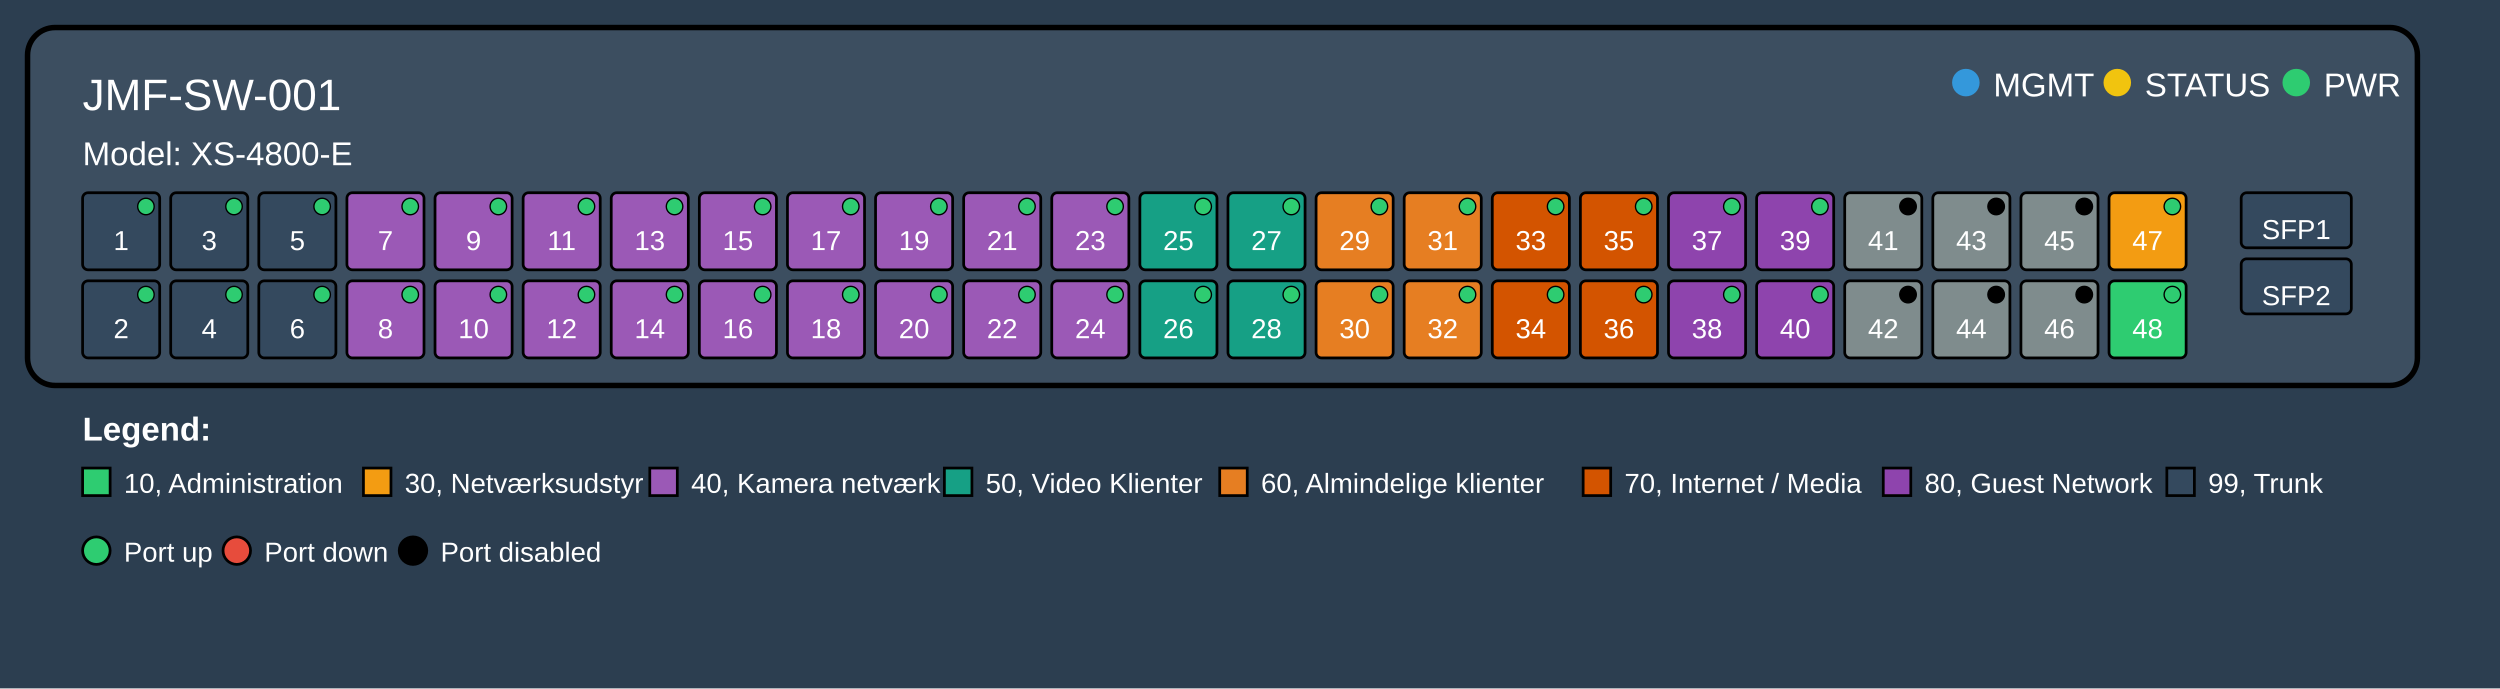
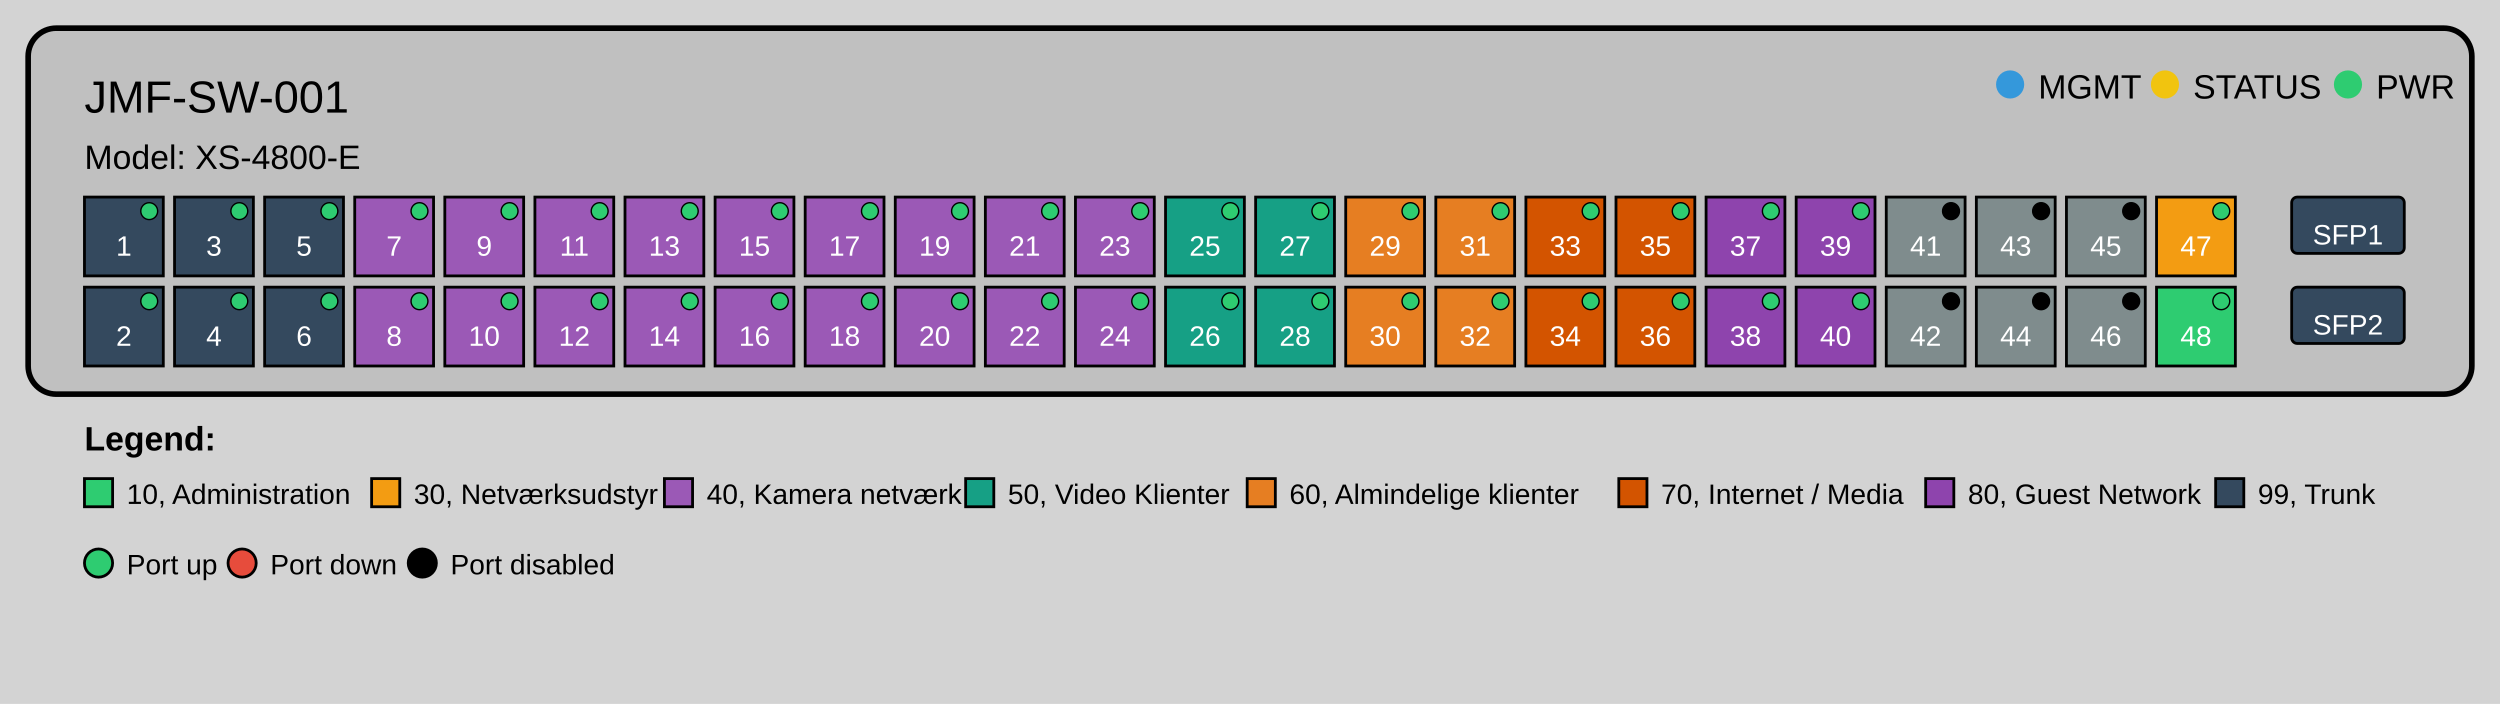
- <svg xmlns="http://www.w3.org/2000/svg" width="908" height="250">
-   <rect x="0" y="0" width="908" height="250" fill="#2c3e50" />
-   <rect x="10" y="10" width="868" height="130" rx="10" ry="10" fill="#3c4e60" stroke="#000000" stroke-width="2" />
-   <text x="30" y="40" font-family="Arial" font-size="16" fill="#ffffff">JMF-SW-001</text>
-   <text x="30" y="60" font-family="Arial" font-size="12" fill="#ffffff">Model: XS-4800-E</text>
+ <svg xmlns="http://www.w3.org/2000/svg" width="888" height="250">
+   <rect x="0" y="0" width="888" height="250" fill="#d3d3d3" />
+   <rect x="10" y="10" width="868" height="130" rx="10" ry="10" fill="#c0c0c0" stroke="#000000" stroke-width="2" />
+   <text x="30" y="40" font-family="Arial" font-size="16" fill="#000000">JMF-SW-001</text>
+   <text x="30" y="60" font-family="Arial" font-size="12" fill="#000000">Model: XS-4800-E</text>
  <circle cx="834.0" cy="30" r="5" fill="#2ecc71" />
-   <text x="844.0" y="35" font-family="Arial" font-size="12" fill="#ffffff">PWR</text>
+   <text x="844.0" y="35" font-family="Arial" font-size="12" fill="#000000">PWR</text>
  <circle cx="769.0" cy="30" r="5" fill="#f1c40f" />
-   <text x="779.0" y="35" font-family="Arial" font-size="12" fill="#ffffff">STATUS</text>
+   <text x="779.0" y="35" font-family="Arial" font-size="12" fill="#000000">STATUS</text>
  <circle cx="714.0" cy="30" r="5" fill="#3498db" />
-   <text x="724.0" y="35" font-family="Arial" font-size="12" fill="#ffffff">MGMT</text>
+   <text x="724.0" y="35" font-family="Arial" font-size="12" fill="#000000">MGMT</text>
  <g id="port-1">
-     <rect x="30" y="70" width="28" height="28" fill="#34495e" stroke="#000000" stroke-width="1" rx="2" ry="2" />
+     <rect x="30" y="70" width="28" height="28" fill="#34495e" stroke="#000000" stroke-width="1" rx="0" ry="0" />
    <text x="44" y="88" font-family="Arial" font-size="10" fill="white" text-anchor="middle" dominant-baseline="middle">1</text>
    <circle cx="53" cy="75" r="3" fill="#2ecc71" stroke="#000000" stroke-width="0.5" />
  </g>
  <g id="port-2">
-     <rect x="30" y="102" width="28" height="28" fill="#34495e" stroke="#000000" stroke-width="1" rx="2" ry="2" />
+     <rect x="30" y="102" width="28" height="28" fill="#34495e" stroke="#000000" stroke-width="1" rx="0" ry="0" />
    <text x="44" y="120" font-family="Arial" font-size="10" fill="white" text-anchor="middle" dominant-baseline="middle">2</text>
    <circle cx="53" cy="107" r="3" fill="#2ecc71" stroke="#000000" stroke-width="0.5" />
  </g>
  <g id="port-3">
-     <rect x="62" y="70" width="28" height="28" fill="#34495e" stroke="#000000" stroke-width="1" rx="2" ry="2" />
+     <rect x="62" y="70" width="28" height="28" fill="#34495e" stroke="#000000" stroke-width="1" rx="0" ry="0" />
    <text x="76" y="88" font-family="Arial" font-size="10" fill="white" text-anchor="middle" dominant-baseline="middle">3</text>
    <circle cx="85" cy="75" r="3" fill="#2ecc71" stroke="#000000" stroke-width="0.5" />
  </g>
  <g id="port-4">
-     <rect x="62" y="102" width="28" height="28" fill="#34495e" stroke="#000000" stroke-width="1" rx="2" ry="2" />
+     <rect x="62" y="102" width="28" height="28" fill="#34495e" stroke="#000000" stroke-width="1" rx="0" ry="0" />
    <text x="76" y="120" font-family="Arial" font-size="10" fill="white" text-anchor="middle" dominant-baseline="middle">4</text>
    <circle cx="85" cy="107" r="3" fill="#2ecc71" stroke="#000000" stroke-width="0.5" />
  </g>
  <g id="port-5">
-     <rect x="94" y="70" width="28" height="28" fill="#34495e" stroke="#000000" stroke-width="1" rx="2" ry="2" />
+     <rect x="94" y="70" width="28" height="28" fill="#34495e" stroke="#000000" stroke-width="1" rx="0" ry="0" />
    <text x="108" y="88" font-family="Arial" font-size="10" fill="white" text-anchor="middle" dominant-baseline="middle">5</text>
    <circle cx="117" cy="75" r="3" fill="#2ecc71" stroke="#000000" stroke-width="0.5" />
  </g>
  <g id="port-6">
-     <rect x="94" y="102" width="28" height="28" fill="#34495e" stroke="#000000" stroke-width="1" rx="2" ry="2" />
+     <rect x="94" y="102" width="28" height="28" fill="#34495e" stroke="#000000" stroke-width="1" rx="0" ry="0" />
    <text x="108" y="120" font-family="Arial" font-size="10" fill="white" text-anchor="middle" dominant-baseline="middle">6</text>
    <circle cx="117" cy="107" r="3" fill="#2ecc71" stroke="#000000" stroke-width="0.5" />
  </g>
  <g id="port-7">
-     <rect x="126" y="70" width="28" height="28" fill="#9b59b6" stroke="#000000" stroke-width="1" rx="2" ry="2" />
+     <rect x="126" y="70" width="28" height="28" fill="#9b59b6" stroke="#000000" stroke-width="1" rx="0" ry="0" />
    <text x="140" y="88" font-family="Arial" font-size="10" fill="white" text-anchor="middle" dominant-baseline="middle">7</text>
    <circle cx="149" cy="75" r="3" fill="#2ecc71" stroke="#000000" stroke-width="0.5" />
  </g>
  <g id="port-8">
-     <rect x="126" y="102" width="28" height="28" fill="#9b59b6" stroke="#000000" stroke-width="1" rx="2" ry="2" />
+     <rect x="126" y="102" width="28" height="28" fill="#9b59b6" stroke="#000000" stroke-width="1" rx="0" ry="0" />
    <text x="140" y="120" font-family="Arial" font-size="10" fill="white" text-anchor="middle" dominant-baseline="middle">8</text>
    <circle cx="149" cy="107" r="3" fill="#2ecc71" stroke="#000000" stroke-width="0.5" />
  </g>
  <g id="port-9">
-     <rect x="158" y="70" width="28" height="28" fill="#9b59b6" stroke="#000000" stroke-width="1" rx="2" ry="2" />
+     <rect x="158" y="70" width="28" height="28" fill="#9b59b6" stroke="#000000" stroke-width="1" rx="0" ry="0" />
    <text x="172" y="88" font-family="Arial" font-size="10" fill="white" text-anchor="middle" dominant-baseline="middle">9</text>
    <circle cx="181" cy="75" r="3" fill="#2ecc71" stroke="#000000" stroke-width="0.5" />
  </g>
  <g id="port-10">
-     <rect x="158" y="102" width="28" height="28" fill="#9b59b6" stroke="#000000" stroke-width="1" rx="2" ry="2" />
+     <rect x="158" y="102" width="28" height="28" fill="#9b59b6" stroke="#000000" stroke-width="1" rx="0" ry="0" />
    <text x="172" y="120" font-family="Arial" font-size="10" fill="white" text-anchor="middle" dominant-baseline="middle">10</text>
    <circle cx="181" cy="107" r="3" fill="#2ecc71" stroke="#000000" stroke-width="0.5" />
  </g>
  <g id="port-11">
-     <rect x="190" y="70" width="28" height="28" fill="#9b59b6" stroke="#000000" stroke-width="1" rx="2" ry="2" />
+     <rect x="190" y="70" width="28" height="28" fill="#9b59b6" stroke="#000000" stroke-width="1" rx="0" ry="0" />
    <text x="204" y="88" font-family="Arial" font-size="10" fill="white" text-anchor="middle" dominant-baseline="middle">11</text>
    <circle cx="213" cy="75" r="3" fill="#2ecc71" stroke="#000000" stroke-width="0.5" />
  </g>
  <g id="port-12">
-     <rect x="190" y="102" width="28" height="28" fill="#9b59b6" stroke="#000000" stroke-width="1" rx="2" ry="2" />
+     <rect x="190" y="102" width="28" height="28" fill="#9b59b6" stroke="#000000" stroke-width="1" rx="0" ry="0" />
    <text x="204" y="120" font-family="Arial" font-size="10" fill="white" text-anchor="middle" dominant-baseline="middle">12</text>
    <circle cx="213" cy="107" r="3" fill="#2ecc71" stroke="#000000" stroke-width="0.5" />
  </g>
  <g id="port-13">
-     <rect x="222" y="70" width="28" height="28" fill="#9b59b6" stroke="#000000" stroke-width="1" rx="2" ry="2" />
+     <rect x="222" y="70" width="28" height="28" fill="#9b59b6" stroke="#000000" stroke-width="1" rx="0" ry="0" />
    <text x="236" y="88" font-family="Arial" font-size="10" fill="white" text-anchor="middle" dominant-baseline="middle">13</text>
    <circle cx="245" cy="75" r="3" fill="#2ecc71" stroke="#000000" stroke-width="0.5" />
  </g>
  <g id="port-14">
-     <rect x="222" y="102" width="28" height="28" fill="#9b59b6" stroke="#000000" stroke-width="1" rx="2" ry="2" />
+     <rect x="222" y="102" width="28" height="28" fill="#9b59b6" stroke="#000000" stroke-width="1" rx="0" ry="0" />
    <text x="236" y="120" font-family="Arial" font-size="10" fill="white" text-anchor="middle" dominant-baseline="middle">14</text>
    <circle cx="245" cy="107" r="3" fill="#2ecc71" stroke="#000000" stroke-width="0.5" />
  </g>
  <g id="port-15">
-     <rect x="254" y="70" width="28" height="28" fill="#9b59b6" stroke="#000000" stroke-width="1" rx="2" ry="2" />
+     <rect x="254" y="70" width="28" height="28" fill="#9b59b6" stroke="#000000" stroke-width="1" rx="0" ry="0" />
    <text x="268" y="88" font-family="Arial" font-size="10" fill="white" text-anchor="middle" dominant-baseline="middle">15</text>
    <circle cx="277" cy="75" r="3" fill="#2ecc71" stroke="#000000" stroke-width="0.5" />
  </g>
  <g id="port-16">
-     <rect x="254" y="102" width="28" height="28" fill="#9b59b6" stroke="#000000" stroke-width="1" rx="2" ry="2" />
+     <rect x="254" y="102" width="28" height="28" fill="#9b59b6" stroke="#000000" stroke-width="1" rx="0" ry="0" />
    <text x="268" y="120" font-family="Arial" font-size="10" fill="white" text-anchor="middle" dominant-baseline="middle">16</text>
    <circle cx="277" cy="107" r="3" fill="#2ecc71" stroke="#000000" stroke-width="0.5" />
  </g>
  <g id="port-17">
-     <rect x="286" y="70" width="28" height="28" fill="#9b59b6" stroke="#000000" stroke-width="1" rx="2" ry="2" />
+     <rect x="286" y="70" width="28" height="28" fill="#9b59b6" stroke="#000000" stroke-width="1" rx="0" ry="0" />
    <text x="300" y="88" font-family="Arial" font-size="10" fill="white" text-anchor="middle" dominant-baseline="middle">17</text>
    <circle cx="309" cy="75" r="3" fill="#2ecc71" stroke="#000000" stroke-width="0.5" />
  </g>
  <g id="port-18">
-     <rect x="286" y="102" width="28" height="28" fill="#9b59b6" stroke="#000000" stroke-width="1" rx="2" ry="2" />
+     <rect x="286" y="102" width="28" height="28" fill="#9b59b6" stroke="#000000" stroke-width="1" rx="0" ry="0" />
    <text x="300" y="120" font-family="Arial" font-size="10" fill="white" text-anchor="middle" dominant-baseline="middle">18</text>
    <circle cx="309" cy="107" r="3" fill="#2ecc71" stroke="#000000" stroke-width="0.5" />
  </g>
  <g id="port-19">
-     <rect x="318" y="70" width="28" height="28" fill="#9b59b6" stroke="#000000" stroke-width="1" rx="2" ry="2" />
+     <rect x="318" y="70" width="28" height="28" fill="#9b59b6" stroke="#000000" stroke-width="1" rx="0" ry="0" />
    <text x="332" y="88" font-family="Arial" font-size="10" fill="white" text-anchor="middle" dominant-baseline="middle">19</text>
    <circle cx="341" cy="75" r="3" fill="#2ecc71" stroke="#000000" stroke-width="0.5" />
  </g>
  <g id="port-20">
-     <rect x="318" y="102" width="28" height="28" fill="#9b59b6" stroke="#000000" stroke-width="1" rx="2" ry="2" />
+     <rect x="318" y="102" width="28" height="28" fill="#9b59b6" stroke="#000000" stroke-width="1" rx="0" ry="0" />
    <text x="332" y="120" font-family="Arial" font-size="10" fill="white" text-anchor="middle" dominant-baseline="middle">20</text>
    <circle cx="341" cy="107" r="3" fill="#2ecc71" stroke="#000000" stroke-width="0.5" />
  </g>
  <g id="port-21">
-     <rect x="350" y="70" width="28" height="28" fill="#9b59b6" stroke="#000000" stroke-width="1" rx="2" ry="2" />
+     <rect x="350" y="70" width="28" height="28" fill="#9b59b6" stroke="#000000" stroke-width="1" rx="0" ry="0" />
    <text x="364" y="88" font-family="Arial" font-size="10" fill="white" text-anchor="middle" dominant-baseline="middle">21</text>
    <circle cx="373" cy="75" r="3" fill="#2ecc71" stroke="#000000" stroke-width="0.5" />
  </g>
  <g id="port-22">
-     <rect x="350" y="102" width="28" height="28" fill="#9b59b6" stroke="#000000" stroke-width="1" rx="2" ry="2" />
+     <rect x="350" y="102" width="28" height="28" fill="#9b59b6" stroke="#000000" stroke-width="1" rx="0" ry="0" />
    <text x="364" y="120" font-family="Arial" font-size="10" fill="white" text-anchor="middle" dominant-baseline="middle">22</text>
    <circle cx="373" cy="107" r="3" fill="#2ecc71" stroke="#000000" stroke-width="0.5" />
  </g>
  <g id="port-23">
-     <rect x="382" y="70" width="28" height="28" fill="#9b59b6" stroke="#000000" stroke-width="1" rx="2" ry="2" />
+     <rect x="382" y="70" width="28" height="28" fill="#9b59b6" stroke="#000000" stroke-width="1" rx="0" ry="0" />
    <text x="396" y="88" font-family="Arial" font-size="10" fill="white" text-anchor="middle" dominant-baseline="middle">23</text>
    <circle cx="405" cy="75" r="3" fill="#2ecc71" stroke="#000000" stroke-width="0.5" />
  </g>
  <g id="port-24">
-     <rect x="382" y="102" width="28" height="28" fill="#9b59b6" stroke="#000000" stroke-width="1" rx="2" ry="2" />
+     <rect x="382" y="102" width="28" height="28" fill="#9b59b6" stroke="#000000" stroke-width="1" rx="0" ry="0" />
    <text x="396" y="120" font-family="Arial" font-size="10" fill="white" text-anchor="middle" dominant-baseline="middle">24</text>
    <circle cx="405" cy="107" r="3" fill="#2ecc71" stroke="#000000" stroke-width="0.5" />
  </g>
  <g id="port-25">
-     <rect x="414" y="70" width="28" height="28" fill="#16a085" stroke="#000000" stroke-width="1" rx="2" ry="2" />
+     <rect x="414" y="70" width="28" height="28" fill="#16a085" stroke="#000000" stroke-width="1" rx="0" ry="0" />
    <text x="428" y="88" font-family="Arial" font-size="10" fill="white" text-anchor="middle" dominant-baseline="middle">25</text>
    <circle cx="437" cy="75" r="3" fill="#2ecc71" stroke="#000000" stroke-width="0.5" />
  </g>
  <g id="port-26">
-     <rect x="414" y="102" width="28" height="28" fill="#16a085" stroke="#000000" stroke-width="1" rx="2" ry="2" />
+     <rect x="414" y="102" width="28" height="28" fill="#16a085" stroke="#000000" stroke-width="1" rx="0" ry="0" />
    <text x="428" y="120" font-family="Arial" font-size="10" fill="white" text-anchor="middle" dominant-baseline="middle">26</text>
    <circle cx="437" cy="107" r="3" fill="#2ecc71" stroke="#000000" stroke-width="0.5" />
  </g>
  <g id="port-27">
-     <rect x="446" y="70" width="28" height="28" fill="#16a085" stroke="#000000" stroke-width="1" rx="2" ry="2" />
+     <rect x="446" y="70" width="28" height="28" fill="#16a085" stroke="#000000" stroke-width="1" rx="0" ry="0" />
    <text x="460" y="88" font-family="Arial" font-size="10" fill="white" text-anchor="middle" dominant-baseline="middle">27</text>
    <circle cx="469" cy="75" r="3" fill="#2ecc71" stroke="#000000" stroke-width="0.5" />
  </g>
  <g id="port-28">
-     <rect x="446" y="102" width="28" height="28" fill="#16a085" stroke="#000000" stroke-width="1" rx="2" ry="2" />
+     <rect x="446" y="102" width="28" height="28" fill="#16a085" stroke="#000000" stroke-width="1" rx="0" ry="0" />
    <text x="460" y="120" font-family="Arial" font-size="10" fill="white" text-anchor="middle" dominant-baseline="middle">28</text>
    <circle cx="469" cy="107" r="3" fill="#2ecc71" stroke="#000000" stroke-width="0.5" />
  </g>
  <g id="port-29">
-     <rect x="478" y="70" width="28" height="28" fill="#e67e22" stroke="#000000" stroke-width="1" rx="2" ry="2" />
+     <rect x="478" y="70" width="28" height="28" fill="#e67e22" stroke="#000000" stroke-width="1" rx="0" ry="0" />
    <text x="492" y="88" font-family="Arial" font-size="10" fill="white" text-anchor="middle" dominant-baseline="middle">29</text>
    <circle cx="501" cy="75" r="3" fill="#2ecc71" stroke="#000000" stroke-width="0.5" />
  </g>
  <g id="port-30">
-     <rect x="478" y="102" width="28" height="28" fill="#e67e22" stroke="#000000" stroke-width="1" rx="2" ry="2" />
+     <rect x="478" y="102" width="28" height="28" fill="#e67e22" stroke="#000000" stroke-width="1" rx="0" ry="0" />
    <text x="492" y="120" font-family="Arial" font-size="10" fill="white" text-anchor="middle" dominant-baseline="middle">30</text>
    <circle cx="501" cy="107" r="3" fill="#2ecc71" stroke="#000000" stroke-width="0.5" />
  </g>
  <g id="port-31">
-     <rect x="510" y="70" width="28" height="28" fill="#e67e22" stroke="#000000" stroke-width="1" rx="2" ry="2" />
+     <rect x="510" y="70" width="28" height="28" fill="#e67e22" stroke="#000000" stroke-width="1" rx="0" ry="0" />
    <text x="524" y="88" font-family="Arial" font-size="10" fill="white" text-anchor="middle" dominant-baseline="middle">31</text>
    <circle cx="533" cy="75" r="3" fill="#2ecc71" stroke="#000000" stroke-width="0.5" />
  </g>
  <g id="port-32">
-     <rect x="510" y="102" width="28" height="28" fill="#e67e22" stroke="#000000" stroke-width="1" rx="2" ry="2" />
+     <rect x="510" y="102" width="28" height="28" fill="#e67e22" stroke="#000000" stroke-width="1" rx="0" ry="0" />
    <text x="524" y="120" font-family="Arial" font-size="10" fill="white" text-anchor="middle" dominant-baseline="middle">32</text>
    <circle cx="533" cy="107" r="3" fill="#2ecc71" stroke="#000000" stroke-width="0.5" />
  </g>
  <g id="port-33">
-     <rect x="542" y="70" width="28" height="28" fill="#d35400" stroke="#000000" stroke-width="1" rx="2" ry="2" />
+     <rect x="542" y="70" width="28" height="28" fill="#d35400" stroke="#000000" stroke-width="1" rx="0" ry="0" />
    <text x="556" y="88" font-family="Arial" font-size="10" fill="white" text-anchor="middle" dominant-baseline="middle">33</text>
    <circle cx="565" cy="75" r="3" fill="#2ecc71" stroke="#000000" stroke-width="0.5" />
  </g>
  <g id="port-34">
-     <rect x="542" y="102" width="28" height="28" fill="#d35400" stroke="#000000" stroke-width="1" rx="2" ry="2" />
+     <rect x="542" y="102" width="28" height="28" fill="#d35400" stroke="#000000" stroke-width="1" rx="0" ry="0" />
    <text x="556" y="120" font-family="Arial" font-size="10" fill="white" text-anchor="middle" dominant-baseline="middle">34</text>
    <circle cx="565" cy="107" r="3" fill="#2ecc71" stroke="#000000" stroke-width="0.5" />
  </g>
  <g id="port-35">
-     <rect x="574" y="70" width="28" height="28" fill="#d35400" stroke="#000000" stroke-width="1" rx="2" ry="2" />
+     <rect x="574" y="70" width="28" height="28" fill="#d35400" stroke="#000000" stroke-width="1" rx="0" ry="0" />
    <text x="588" y="88" font-family="Arial" font-size="10" fill="white" text-anchor="middle" dominant-baseline="middle">35</text>
    <circle cx="597" cy="75" r="3" fill="#2ecc71" stroke="#000000" stroke-width="0.5" />
  </g>
  <g id="port-36">
-     <rect x="574" y="102" width="28" height="28" fill="#d35400" stroke="#000000" stroke-width="1" rx="2" ry="2" />
+     <rect x="574" y="102" width="28" height="28" fill="#d35400" stroke="#000000" stroke-width="1" rx="0" ry="0" />
    <text x="588" y="120" font-family="Arial" font-size="10" fill="white" text-anchor="middle" dominant-baseline="middle">36</text>
    <circle cx="597" cy="107" r="3" fill="#2ecc71" stroke="#000000" stroke-width="0.5" />
  </g>
  <g id="port-37">
-     <rect x="606" y="70" width="28" height="28" fill="#8e44ad" stroke="#000000" stroke-width="1" rx="2" ry="2" />
+     <rect x="606" y="70" width="28" height="28" fill="#8e44ad" stroke="#000000" stroke-width="1" rx="0" ry="0" />
    <text x="620" y="88" font-family="Arial" font-size="10" fill="white" text-anchor="middle" dominant-baseline="middle">37</text>
    <circle cx="629" cy="75" r="3" fill="#2ecc71" stroke="#000000" stroke-width="0.5" />
  </g>
  <g id="port-38">
-     <rect x="606" y="102" width="28" height="28" fill="#8e44ad" stroke="#000000" stroke-width="1" rx="2" ry="2" />
+     <rect x="606" y="102" width="28" height="28" fill="#8e44ad" stroke="#000000" stroke-width="1" rx="0" ry="0" />
    <text x="620" y="120" font-family="Arial" font-size="10" fill="white" text-anchor="middle" dominant-baseline="middle">38</text>
    <circle cx="629" cy="107" r="3" fill="#2ecc71" stroke="#000000" stroke-width="0.5" />
  </g>
  <g id="port-39">
-     <rect x="638" y="70" width="28" height="28" fill="#8e44ad" stroke="#000000" stroke-width="1" rx="2" ry="2" />
+     <rect x="638" y="70" width="28" height="28" fill="#8e44ad" stroke="#000000" stroke-width="1" rx="0" ry="0" />
    <text x="652" y="88" font-family="Arial" font-size="10" fill="white" text-anchor="middle" dominant-baseline="middle">39</text>
    <circle cx="661" cy="75" r="3" fill="#2ecc71" stroke="#000000" stroke-width="0.5" />
  </g>
  <g id="port-40">
-     <rect x="638" y="102" width="28" height="28" fill="#8e44ad" stroke="#000000" stroke-width="1" rx="2" ry="2" />
+     <rect x="638" y="102" width="28" height="28" fill="#8e44ad" stroke="#000000" stroke-width="1" rx="0" ry="0" />
    <text x="652" y="120" font-family="Arial" font-size="10" fill="white" text-anchor="middle" dominant-baseline="middle">40</text>
    <circle cx="661" cy="107" r="3" fill="#2ecc71" stroke="#000000" stroke-width="0.5" />
  </g>
  <g id="port-41">
-     <rect x="670" y="70" width="28" height="28" fill="#7f8c8d" stroke="#000000" stroke-width="1" rx="2" ry="2" />
+     <rect x="670" y="70" width="28" height="28" fill="#7f8c8d" stroke="#000000" stroke-width="1" rx="0" ry="0" />
    <text x="684" y="88" font-family="Arial" font-size="10" fill="white" text-anchor="middle" dominant-baseline="middle">41</text>
    <circle cx="693" cy="75" r="3" fill="#000000" stroke="#000000" stroke-width="0.5" />
  </g>
  <g id="port-42">
-     <rect x="670" y="102" width="28" height="28" fill="#7f8c8d" stroke="#000000" stroke-width="1" rx="2" ry="2" />
+     <rect x="670" y="102" width="28" height="28" fill="#7f8c8d" stroke="#000000" stroke-width="1" rx="0" ry="0" />
    <text x="684" y="120" font-family="Arial" font-size="10" fill="white" text-anchor="middle" dominant-baseline="middle">42</text>
    <circle cx="693" cy="107" r="3" fill="#000000" stroke="#000000" stroke-width="0.5" />
  </g>
  <g id="port-43">
-     <rect x="702" y="70" width="28" height="28" fill="#7f8c8d" stroke="#000000" stroke-width="1" rx="2" ry="2" />
+     <rect x="702" y="70" width="28" height="28" fill="#7f8c8d" stroke="#000000" stroke-width="1" rx="0" ry="0" />
    <text x="716" y="88" font-family="Arial" font-size="10" fill="white" text-anchor="middle" dominant-baseline="middle">43</text>
    <circle cx="725" cy="75" r="3" fill="#000000" stroke="#000000" stroke-width="0.5" />
  </g>
  <g id="port-44">
-     <rect x="702" y="102" width="28" height="28" fill="#7f8c8d" stroke="#000000" stroke-width="1" rx="2" ry="2" />
+     <rect x="702" y="102" width="28" height="28" fill="#7f8c8d" stroke="#000000" stroke-width="1" rx="0" ry="0" />
    <text x="716" y="120" font-family="Arial" font-size="10" fill="white" text-anchor="middle" dominant-baseline="middle">44</text>
    <circle cx="725" cy="107" r="3" fill="#000000" stroke="#000000" stroke-width="0.5" />
  </g>
  <g id="port-45">
-     <rect x="734" y="70" width="28" height="28" fill="#7f8c8d" stroke="#000000" stroke-width="1" rx="2" ry="2" />
+     <rect x="734" y="70" width="28" height="28" fill="#7f8c8d" stroke="#000000" stroke-width="1" rx="0" ry="0" />
    <text x="748" y="88" font-family="Arial" font-size="10" fill="white" text-anchor="middle" dominant-baseline="middle">45</text>
    <circle cx="757" cy="75" r="3" fill="#000000" stroke="#000000" stroke-width="0.5" />
  </g>
  <g id="port-46">
-     <rect x="734" y="102" width="28" height="28" fill="#7f8c8d" stroke="#000000" stroke-width="1" rx="2" ry="2" />
+     <rect x="734" y="102" width="28" height="28" fill="#7f8c8d" stroke="#000000" stroke-width="1" rx="0" ry="0" />
    <text x="748" y="120" font-family="Arial" font-size="10" fill="white" text-anchor="middle" dominant-baseline="middle">46</text>
    <circle cx="757" cy="107" r="3" fill="#000000" stroke="#000000" stroke-width="0.5" />
  </g>
  <g id="port-47">
-     <rect x="766" y="70" width="28" height="28" fill="#f39c12" stroke="#000000" stroke-width="1" rx="2" ry="2" />
+     <rect x="766" y="70" width="28" height="28" fill="#f39c12" stroke="#000000" stroke-width="1" rx="0" ry="0" />
    <text x="780" y="88" font-family="Arial" font-size="10" fill="white" text-anchor="middle" dominant-baseline="middle">47</text>
    <circle cx="789" cy="75" r="3" fill="#2ecc71" stroke="#000000" stroke-width="0.5" />
  </g>
  <g id="port-48">
-     <rect x="766" y="102" width="28" height="28" fill="#2ecc71" stroke="#000000" stroke-width="1" rx="2" ry="2" />
+     <rect x="766" y="102" width="28" height="28" fill="#2ecc71" stroke="#000000" stroke-width="1" rx="0" ry="0" />
    <text x="780" y="120" font-family="Arial" font-size="10" fill="white" text-anchor="middle" dominant-baseline="middle">48</text>
    <circle cx="789" cy="107" r="3" fill="#2ecc71" stroke="#000000" stroke-width="0.5" />
  </g>
  <g id="sfp-1">
    <rect x="814" y="70" width="40" height="20" fill="#34495e" stroke="#000000" stroke-width="1" rx="2" ry="2" />
    <text x="834.0" y="84.0" font-family="Arial" font-size="10" fill="white" text-anchor="middle" dominant-baseline="middle">SFP1</text>
  </g>
  <g id="sfp-2">
-     <rect x="814" y="94" width="40" height="20" fill="#34495e" stroke="#000000" stroke-width="1" rx="2" ry="2" />
-     <text x="834.0" y="108.0" font-family="Arial" font-size="10" fill="white" text-anchor="middle" dominant-baseline="middle">SFP2</text>
-   </g>
-   <text x="30" y="160" font-family="Arial" font-size="12" font-weight="bold" fill="#ffffff">Legend:</text>
+     <rect x="814" y="102" width="40" height="20" fill="#34495e" stroke="#000000" stroke-width="1" rx="2" ry="2" />
+     <text x="834.0" y="116.0" font-family="Arial" font-size="10" fill="white" text-anchor="middle" dominant-baseline="middle">SFP2</text>
+   </g>
+   <text x="30" y="160" font-family="Arial" font-size="12" font-weight="bold" fill="#000000">Legend:</text>
  <rect x="30" y="170" width="10" height="10" fill="#2ecc71" stroke="#000000" stroke-width="1" />
-   <text x="45" y="179" font-family="Arial" font-size="10" fill="#ffffff">10, Administration</text>
+   <text x="45" y="179" font-family="Arial" font-size="10" fill="#000000">10, Administration</text>
  <rect x="132.0" y="170" width="10" height="10" fill="#f39c12" stroke="#000000" stroke-width="1" />
-   <text x="147.0" y="179" font-family="Arial" font-size="10" fill="#ffffff">30, Netværksudstyr</text>
+   <text x="147.0" y="179" font-family="Arial" font-size="10" fill="#000000">30, Netværksudstyr</text>
  <rect x="236.0" y="170" width="10" height="10" fill="#9b59b6" stroke="#000000" stroke-width="1" />
-   <text x="251.0" y="179" font-family="Arial" font-size="10" fill="#ffffff">40, Kamera netværk</text>
+   <text x="251.0" y="179" font-family="Arial" font-size="10" fill="#000000">40, Kamera netværk</text>
  <rect x="343.0" y="170" width="10" height="10" fill="#16a085" stroke="#000000" stroke-width="1" />
-   <text x="358.0" y="179" font-family="Arial" font-size="10" fill="#ffffff">50, Video Klienter</text>
+   <text x="358.0" y="179" font-family="Arial" font-size="10" fill="#000000">50, Video Klienter</text>
  <rect x="443.0" y="170" width="10" height="10" fill="#e67e22" stroke="#000000" stroke-width="1" />
-   <text x="458.0" y="179" font-family="Arial" font-size="10" fill="#ffffff">60, Almindelige klienter</text>
+   <text x="458.0" y="179" font-family="Arial" font-size="10" fill="#000000">60, Almindelige klienter</text>
  <rect x="575.0" y="170" width="10" height="10" fill="#d35400" stroke="#000000" stroke-width="1" />
-   <text x="590.0" y="179" font-family="Arial" font-size="10" fill="#ffffff">70, Internet / Media</text>
+   <text x="590.0" y="179" font-family="Arial" font-size="10" fill="#000000">70, Internet / Media</text>
  <rect x="684.0" y="170" width="10" height="10" fill="#8e44ad" stroke="#000000" stroke-width="1" />
-   <text x="699.0" y="179" font-family="Arial" font-size="10" fill="#ffffff">80, Guest Network</text>
+   <text x="699.0" y="179" font-family="Arial" font-size="10" fill="#000000">80, Guest Network</text>
  <rect x="787.0" y="170" width="10" height="10" fill="#34495e" stroke="#000000" stroke-width="1" />
-   <text x="802.0" y="179" font-family="Arial" font-size="10" fill="#ffffff">99, Trunk</text>
+   <text x="802.0" y="179" font-family="Arial" font-size="10" fill="#000000">99, Trunk</text>
  <circle cx="35" cy="200" r="5" fill="#2ecc71" stroke="#000000" stroke-width="1" />
-   <text x="45" y="204" font-family="Arial" font-size="10" fill="#ffffff">Port up</text>
+   <text x="45" y="204" font-family="Arial" font-size="10" fill="#000000">Port up</text>
  <circle cx="86.0" cy="200" r="5" fill="#e74c3c" stroke="#000000" stroke-width="1" />
-   <text x="96.0" y="204" font-family="Arial" font-size="10" fill="#ffffff">Port down</text>
+   <text x="96.0" y="204" font-family="Arial" font-size="10" fill="#000000">Port down</text>
  <circle cx="150.0" cy="200" r="5" fill="#000000" stroke="#000000" stroke-width="1" />
-   <text x="160.0" y="204" font-family="Arial" font-size="10" fill="#ffffff">Port disabled</text>
+   <text x="160.0" y="204" font-family="Arial" font-size="10" fill="#000000">Port disabled</text>
</svg>
